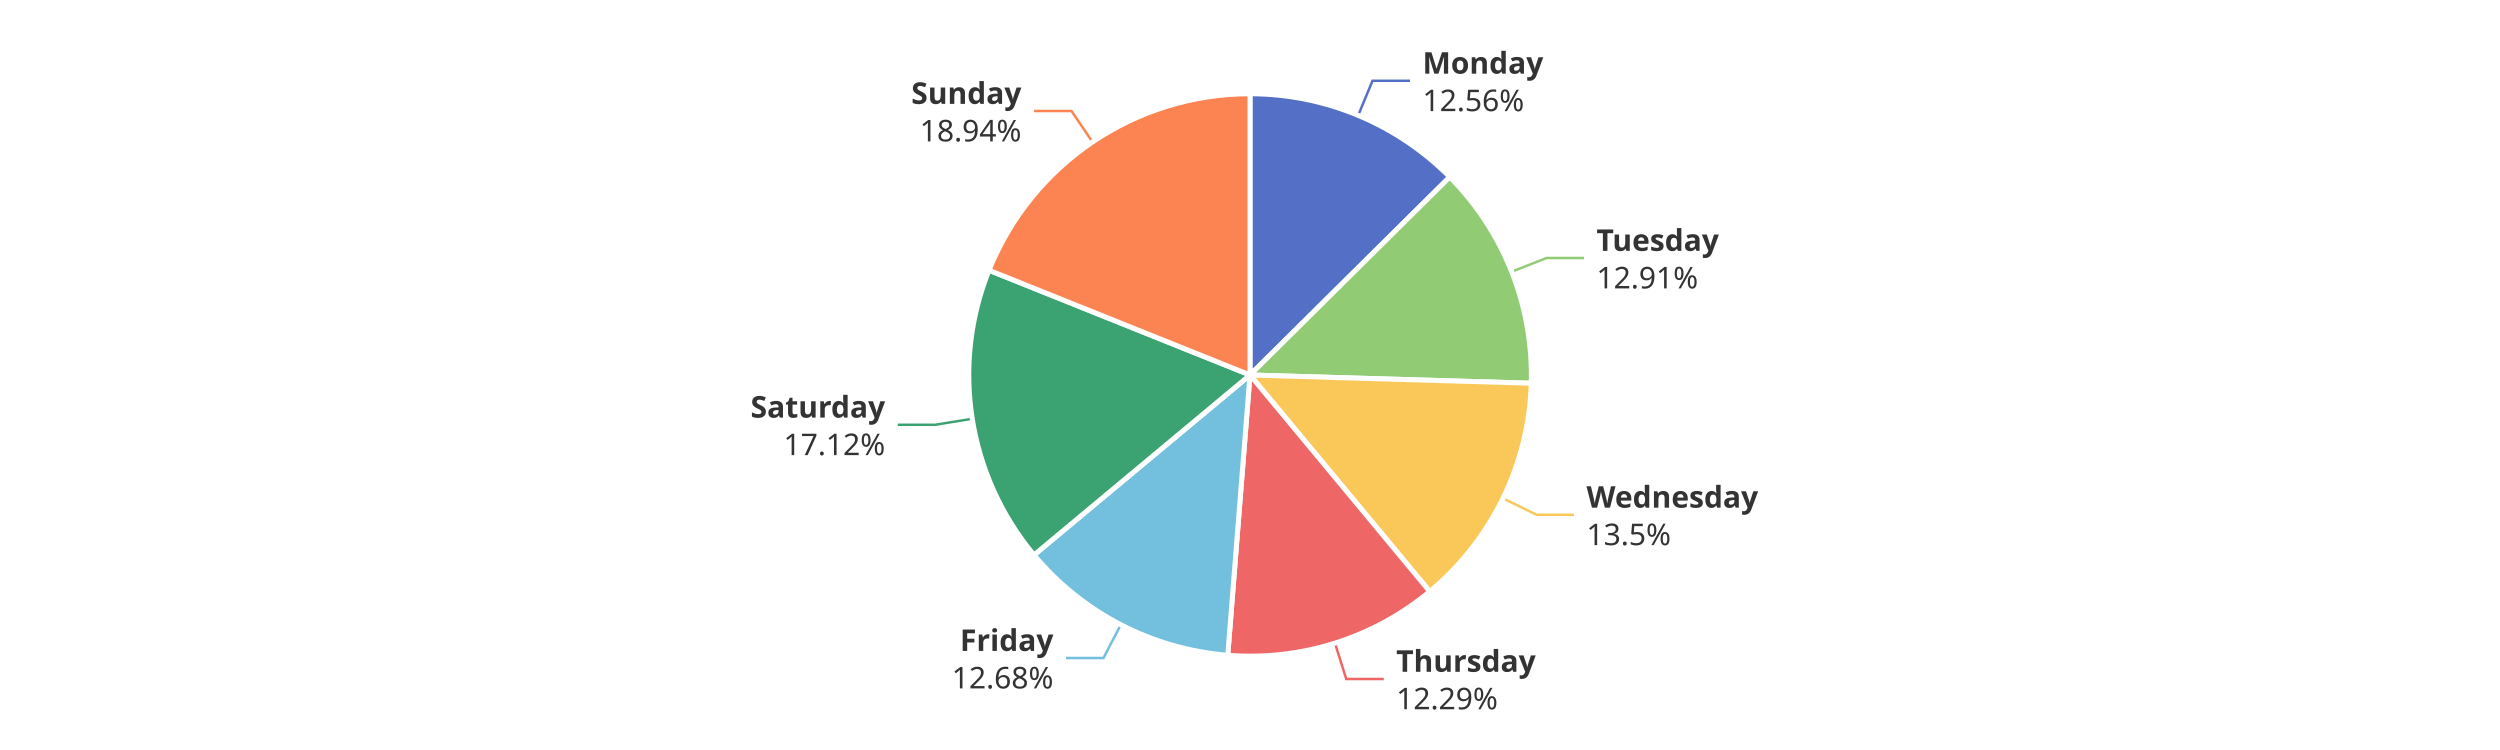
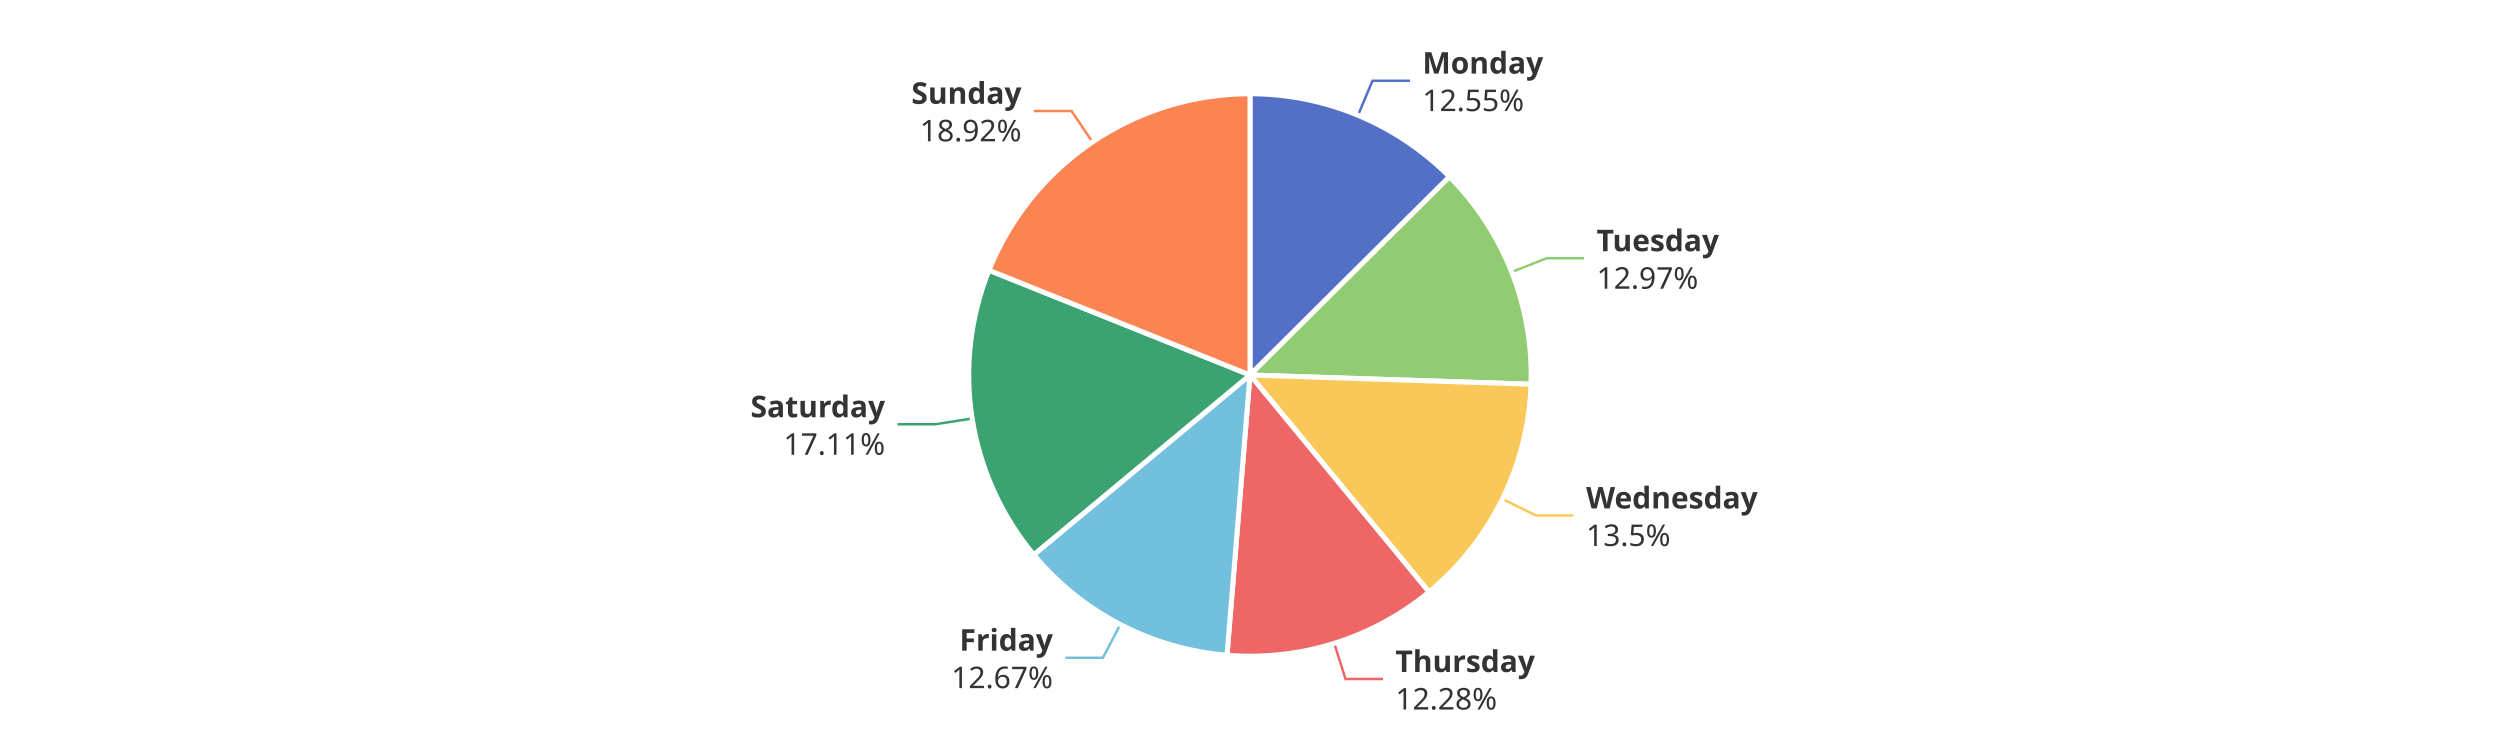
<svg xmlns="http://www.w3.org/2000/svg" width="1000" height="300" version="1.1" baseProfile="full" viewBox="0 0 1000 300">
  <rect width="1000" height="300" x="0" y="0" id="0" fill="#ffffff" />
-   <polyline points="543.3 46.1 549 32.3 564 32.3" fill="none" stroke="#5470c6" />
-   <polyline points="604.6 108.7 618.6 103.2 633.6 103.2" fill="none" stroke="#91cc75" />
-   <polyline points="601.1 199.3 614.6 205.9 629.6 205.9" fill="none" stroke="#fac858" />
-   <polyline points="534 257.3 538.5 271.6 553.5 271.6" fill="none" stroke="#ee6666" />
-   <polyline points="448.3 249.9 441.4 263.2 426.4 263.2" fill="none" stroke="#73c0de" />
-   <polyline points="388.9 167.5 374.1 169.9 359.1 169.9" fill="none" stroke="#3ba272" />
+   <polyline points="543.2 46.1 549 32.3 564 32.3" fill="none" stroke="#5470c6" />
+   <polyline points="604.7 108.8 618.6 103.3 633.6 103.3" fill="none" stroke="#91cc75" />
+   <polyline points="601 199.6 614.4 206.2 629.4 206.2" fill="none" stroke="#fac858" />
+   <polyline points="533.7 257.3 538.2 271.6 553.2 271.6" fill="none" stroke="#ee6666" />
+   <polyline points="448.1 249.8 441.2 263.1 426.2 263.1" fill="none" stroke="#73c0de" />
+   <polyline points="388.9 167.4 374 169.7 359 169.7" fill="none" stroke="#3ba272" />
  <polyline points="437 56.8 428.6 44.4 413.6 44.4" fill="none" stroke="#fc8452" />
-   <path d="M500 37.5A112.5 112.5 0 0 1 579.9 70.8L500 150Z" fill="#5470c6" stroke="#fff" stroke-width="2" stroke-linejoin="round" />
-   <path d="M579.9 70.8A112.5 112.5 0 0 1 612.5 153.3L500 150Z" fill="#91cc75" stroke="#fff" stroke-width="2" stroke-linejoin="round" />
-   <path d="M612.5 153.3A112.5 112.5 0 0 1 571.9 236.6L500 150Z" fill="#fac858" stroke="#fff" stroke-width="2" stroke-linejoin="round" />
-   <path d="M571.9 236.6A112.5 112.5 0 0 1 491.1 262.1L500 150Z" fill="#ee6666" stroke="#fff" stroke-width="2" stroke-linejoin="round" />
-   <path d="M491.1 262.1A112.5 112.5 0 0 1 413.6 222L500 150Z" fill="#73c0de" stroke="#fff" stroke-width="2" stroke-linejoin="round" />
-   <path d="M413.6 222A112.5 112.5 0 0 1 395.6 108.1L500 150Z" fill="#3ba272" stroke="#fff" stroke-width="2" stroke-linejoin="round" />
+   <path d="M500 37.5A112.5 112.5 0 0 1 579.8 70.7L500 150Z" fill="#5470c6" stroke="#fff" stroke-width="2" stroke-linejoin="round" />
+   <path d="M579.8 70.7A112.5 112.5 0 0 1 612.4 153.7L500 150Z" fill="#91cc75" stroke="#fff" stroke-width="2" stroke-linejoin="round" />
+   <path d="M612.4 153.7A112.5 112.5 0 0 1 571.6 236.8L500 150Z" fill="#fac858" stroke="#fff" stroke-width="2" stroke-linejoin="round" />
+   <path d="M571.6 236.8A112.5 112.5 0 0 1 490.8 262.1L500 150Z" fill="#ee6666" stroke="#fff" stroke-width="2" stroke-linejoin="round" />
+   <path d="M490.8 262.1A112.5 112.5 0 0 1 413.5 221.9L500 150Z" fill="#73c0de" stroke="#fff" stroke-width="2" stroke-linejoin="round" />
+   <path d="M413.5 221.9A112.5 112.5 0 0 1 395.6 108.1L500 150Z" fill="#3ba272" stroke="#fff" stroke-width="2" stroke-linejoin="round" />
  <path d="M395.6 108.1A112.5 112.5 0 0 1 500 37.5L500 150Z" fill="#fc8452" stroke="#fff" stroke-width="2" stroke-linejoin="round" />
-   <path d="M0 -15l42.8 0l0 30l-42.8 0Z" transform="translate(569.0187 32.2995)" fill="none" />
-   <text dominant-baseline="central" text-anchor="start" style="font-size:12px;font-family:sans-serif;font-weight:bold;" y="-7.5" transform="translate(569.0187 32.2995)" fill="#333" stroke="rgb(255,255,255)" stroke-width="2" paint-order="stroke" stroke-miterlimit="2">Monday</text>
-   <text dominant-baseline="central" text-anchor="start" style="font-size:12px;font-family:sans-serif;" y="7.5" transform="translate(569.0187 32.2995)" fill="#333" stroke="rgb(255,255,255)" stroke-width="2" paint-order="stroke" stroke-miterlimit="2">12.56%</text>
-   <path d="M0 -15l46.2 0l0 30l-46.2 0Z" transform="translate(638.5963 103.19)" fill="none" />
-   <text dominant-baseline="central" text-anchor="start" style="font-size:12px;font-family:sans-serif;font-weight:bold;" y="-7.5" transform="translate(638.5963 103.19)" fill="#333" stroke="rgb(255,255,255)" stroke-width="2" paint-order="stroke" stroke-miterlimit="2">Tuesday</text>
-   <text dominant-baseline="central" text-anchor="start" style="font-size:12px;font-family:sans-serif;" y="7.5" transform="translate(638.5963 103.19)" fill="#333" stroke="rgb(255,255,255)" stroke-width="2" paint-order="stroke" stroke-miterlimit="2">12.91%</text>
-   <path d="M0 -15l63.6 0l0 30l-63.6 0Z" transform="translate(634.5927 205.8995)" fill="none" />
-   <text dominant-baseline="central" text-anchor="start" style="font-size:12px;font-family:sans-serif;font-weight:bold;" y="-7.5" transform="translate(634.5927 205.8995)" fill="#333" stroke="rgb(255,255,255)" stroke-width="2" paint-order="stroke" stroke-miterlimit="2">Wednesday</text>
-   <text dominant-baseline="central" text-anchor="start" style="font-size:12px;font-family:sans-serif;" y="7.5" transform="translate(634.5927 205.8995)" fill="#333" stroke="rgb(255,255,255)" stroke-width="2" paint-order="stroke" stroke-miterlimit="2">13.5%</text>
-   <path d="M0 -15l50.2 0l0 30l-50.2 0Z" transform="translate(558.488 271.5521)" fill="none" />
-   <text dominant-baseline="central" text-anchor="start" style="font-size:12px;font-family:sans-serif;font-weight:bold;" y="-7.5" transform="translate(558.488 271.5521)" fill="#333" stroke="rgb(255,255,255)" stroke-width="2" paint-order="stroke" stroke-miterlimit="2">Thursday</text>
-   <text dominant-baseline="central" text-anchor="start" style="font-size:12px;font-family:sans-serif;" y="7.5" transform="translate(558.488 271.5521)" fill="#333" stroke="rgb(255,255,255)" stroke-width="2" paint-order="stroke" stroke-miterlimit="2">12.29%</text>
-   <path d="M-40.9 -15l40.9 0l0 30l-40.9 0Z" transform="translate(421.3626 263.2162)" fill="none" />
-   <text dominant-baseline="central" text-anchor="end" style="font-size:12px;font-family:sans-serif;font-weight:bold;" y="-7.5" transform="translate(421.3626 263.2162)" fill="#333" stroke="rgb(255,255,255)" stroke-width="2" paint-order="stroke" stroke-miterlimit="2">Friday</text>
-   <text dominant-baseline="central" text-anchor="end" style="font-size:12px;font-family:sans-serif;" y="7.5" transform="translate(421.3626 263.2162)" fill="#333" stroke="rgb(255,255,255)" stroke-width="2" paint-order="stroke" stroke-miterlimit="2">12.68%</text>
-   <path d="M-48.2 -15l48.2 0l0 30l-48.2 0Z" transform="translate(354.0607 169.888)" fill="none" />
-   <text dominant-baseline="central" text-anchor="end" style="font-size:12px;font-family:sans-serif;font-weight:bold;" y="-7.5" transform="translate(354.0607 169.888)" fill="#333" stroke="rgb(255,255,255)" stroke-width="2" paint-order="stroke" stroke-miterlimit="2">Saturday</text>
-   <text dominant-baseline="central" text-anchor="end" style="font-size:12px;font-family:sans-serif;" y="7.5" transform="translate(354.0607 169.888)" fill="#333" stroke="rgb(255,255,255)" stroke-width="2" paint-order="stroke" stroke-miterlimit="2">17.12%</text>
-   <path d="M-40.9 -15l40.9 0l0 30l-40.9 0Z" transform="translate(408.5602 44.3941)" fill="none" />
-   <text dominant-baseline="central" text-anchor="end" style="font-size:12px;font-family:sans-serif;font-weight:bold;" y="-7.5" transform="translate(408.5602 44.3941)" fill="#333" stroke="rgb(255,255,255)" stroke-width="2" paint-order="stroke" stroke-miterlimit="2">Sunday</text>
-   <text dominant-baseline="central" text-anchor="end" style="font-size:12px;font-family:sans-serif;" y="7.5" transform="translate(408.5602 44.3941)" fill="#333" stroke="rgb(255,255,255)" stroke-width="2" paint-order="stroke" stroke-miterlimit="2">18.94%</text>
+   <path d="M0 -15l42.8 0l0 30l-42.8 0Z" transform="translate(568.9771 32.2821)" fill="none" />
+   <text dominant-baseline="central" text-anchor="start" style="font-size:12px;font-family:sans-serif;font-weight:bold;" y="-7.5" transform="translate(568.9771 32.2821)" fill="#333" stroke="rgb(255,255,255)" stroke-width="2" paint-order="stroke" stroke-miterlimit="2">Monday</text>
+   <text dominant-baseline="central" text-anchor="start" style="font-size:12px;font-family:sans-serif;" y="7.5" transform="translate(568.9771 32.2821)" fill="#333" stroke="rgb(255,255,255)" stroke-width="2" paint-order="stroke" stroke-miterlimit="2">12.55%</text>
+   <path d="M0 -15l46.2 0l0 30l-46.2 0Z" transform="translate(638.6494 103.3249)" fill="none" />
+   <text dominant-baseline="central" text-anchor="start" style="font-size:12px;font-family:sans-serif;font-weight:bold;" y="-7.5" transform="translate(638.6494 103.3249)" fill="#333" stroke="rgb(255,255,255)" stroke-width="2" paint-order="stroke" stroke-miterlimit="2">Tuesday</text>
+   <text dominant-baseline="central" text-anchor="start" style="font-size:12px;font-family:sans-serif;" y="7.5" transform="translate(638.6494 103.3249)" fill="#333" stroke="rgb(255,255,255)" stroke-width="2" paint-order="stroke" stroke-miterlimit="2">12.97%</text>
+   <path d="M0 -15l63.6 0l0 30l-63.6 0Z" transform="translate(634.4279 206.2361)" fill="none" />
+   <text dominant-baseline="central" text-anchor="start" style="font-size:12px;font-family:sans-serif;font-weight:bold;" y="-7.5" transform="translate(634.4279 206.2361)" fill="#333" stroke="rgb(255,255,255)" stroke-width="2" paint-order="stroke" stroke-miterlimit="2">Wednesday</text>
+   <text dominant-baseline="central" text-anchor="start" style="font-size:12px;font-family:sans-serif;" y="7.5" transform="translate(634.4279 206.2361)" fill="#333" stroke="rgb(255,255,255)" stroke-width="2" paint-order="stroke" stroke-miterlimit="2">13.5%</text>
+   <path d="M0 -15l50.2 0l0 30l-50.2 0Z" transform="translate(558.1787 271.6497)" fill="none" />
+   <text dominant-baseline="central" text-anchor="start" style="font-size:12px;font-family:sans-serif;font-weight:bold;" y="-7.5" transform="translate(558.1787 271.6497)" fill="#333" stroke="rgb(255,255,255)" stroke-width="2" paint-order="stroke" stroke-miterlimit="2">Thursday</text>
+   <text dominant-baseline="central" text-anchor="start" style="font-size:12px;font-family:sans-serif;" y="7.5" transform="translate(558.1787 271.6497)" fill="#333" stroke="rgb(255,255,255)" stroke-width="2" paint-order="stroke" stroke-miterlimit="2">12.28%</text>
+   <path d="M-40.9 -15l40.9 0l0 30l-40.9 0Z" transform="translate(421.1547 263.1083)" fill="none" />
+   <text dominant-baseline="central" text-anchor="end" style="font-size:12px;font-family:sans-serif;font-weight:bold;" y="-7.5" transform="translate(421.1547 263.1083)" fill="#333" stroke="rgb(255,255,255)" stroke-width="2" paint-order="stroke" stroke-miterlimit="2">Friday</text>
+   <text dominant-baseline="central" text-anchor="end" style="font-size:12px;font-family:sans-serif;" y="7.5" transform="translate(421.1547 263.1083)" fill="#333" stroke="rgb(255,255,255)" stroke-width="2" paint-order="stroke" stroke-miterlimit="2">12.67%</text>
+   <path d="M-48.2 -15l48.2 0l0 30l-48.2 0Z" transform="translate(354.0386 169.7476)" fill="none" />
+   <text dominant-baseline="central" text-anchor="end" style="font-size:12px;font-family:sans-serif;font-weight:bold;" y="-7.5" transform="translate(354.0386 169.7476)" fill="#333" stroke="rgb(255,255,255)" stroke-width="2" paint-order="stroke" stroke-miterlimit="2">Saturday</text>
+   <text dominant-baseline="central" text-anchor="end" style="font-size:12px;font-family:sans-serif;" y="7.5" transform="translate(354.0386 169.7476)" fill="#333" stroke="rgb(255,255,255)" stroke-width="2" paint-order="stroke" stroke-miterlimit="2">17.11%</text>
+   <path d="M-40.9 -15l40.9 0l0 30l-40.9 0Z" transform="translate(408.5996 44.3674)" fill="none" />
+   <text dominant-baseline="central" text-anchor="end" style="font-size:12px;font-family:sans-serif;font-weight:bold;" y="-7.5" transform="translate(408.5996 44.3674)" fill="#333" stroke="rgb(255,255,255)" stroke-width="2" paint-order="stroke" stroke-miterlimit="2">Sunday</text>
+   <text dominant-baseline="central" text-anchor="end" style="font-size:12px;font-family:sans-serif;" y="7.5" transform="translate(408.5996 44.3674)" fill="#333" stroke="rgb(255,255,255)" stroke-width="2" paint-order="stroke" stroke-miterlimit="2">18.92%</text>
</svg>
